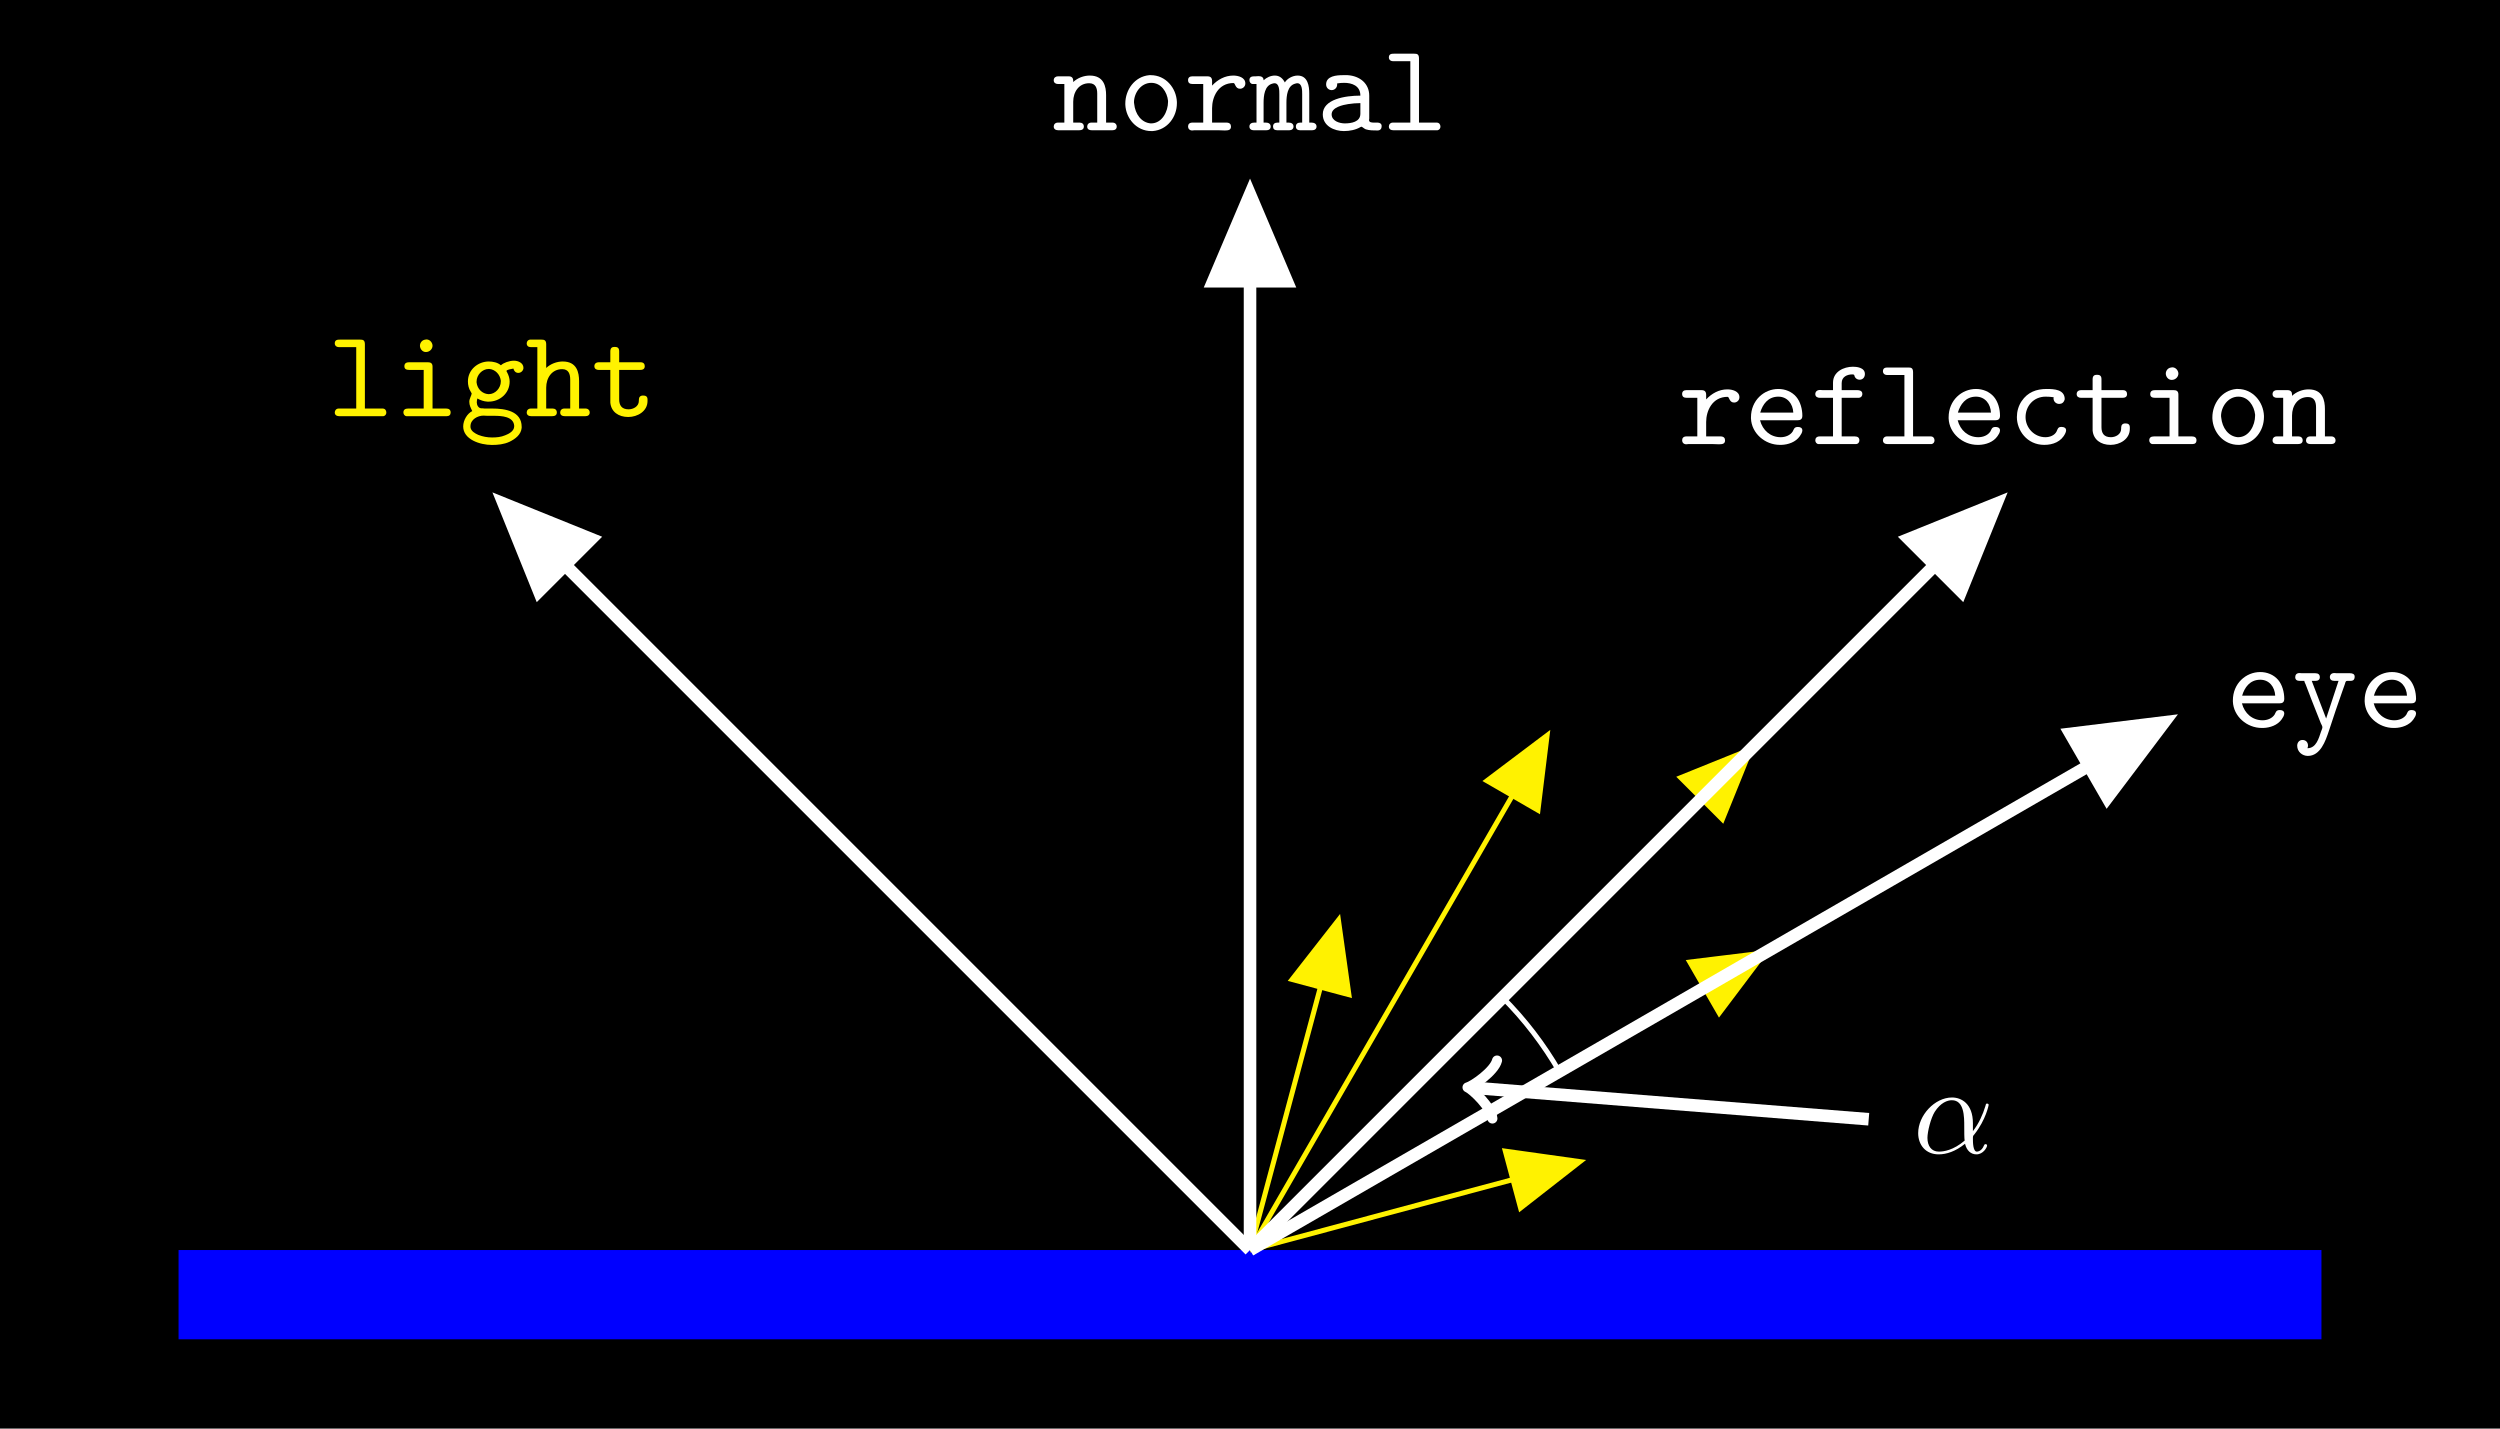
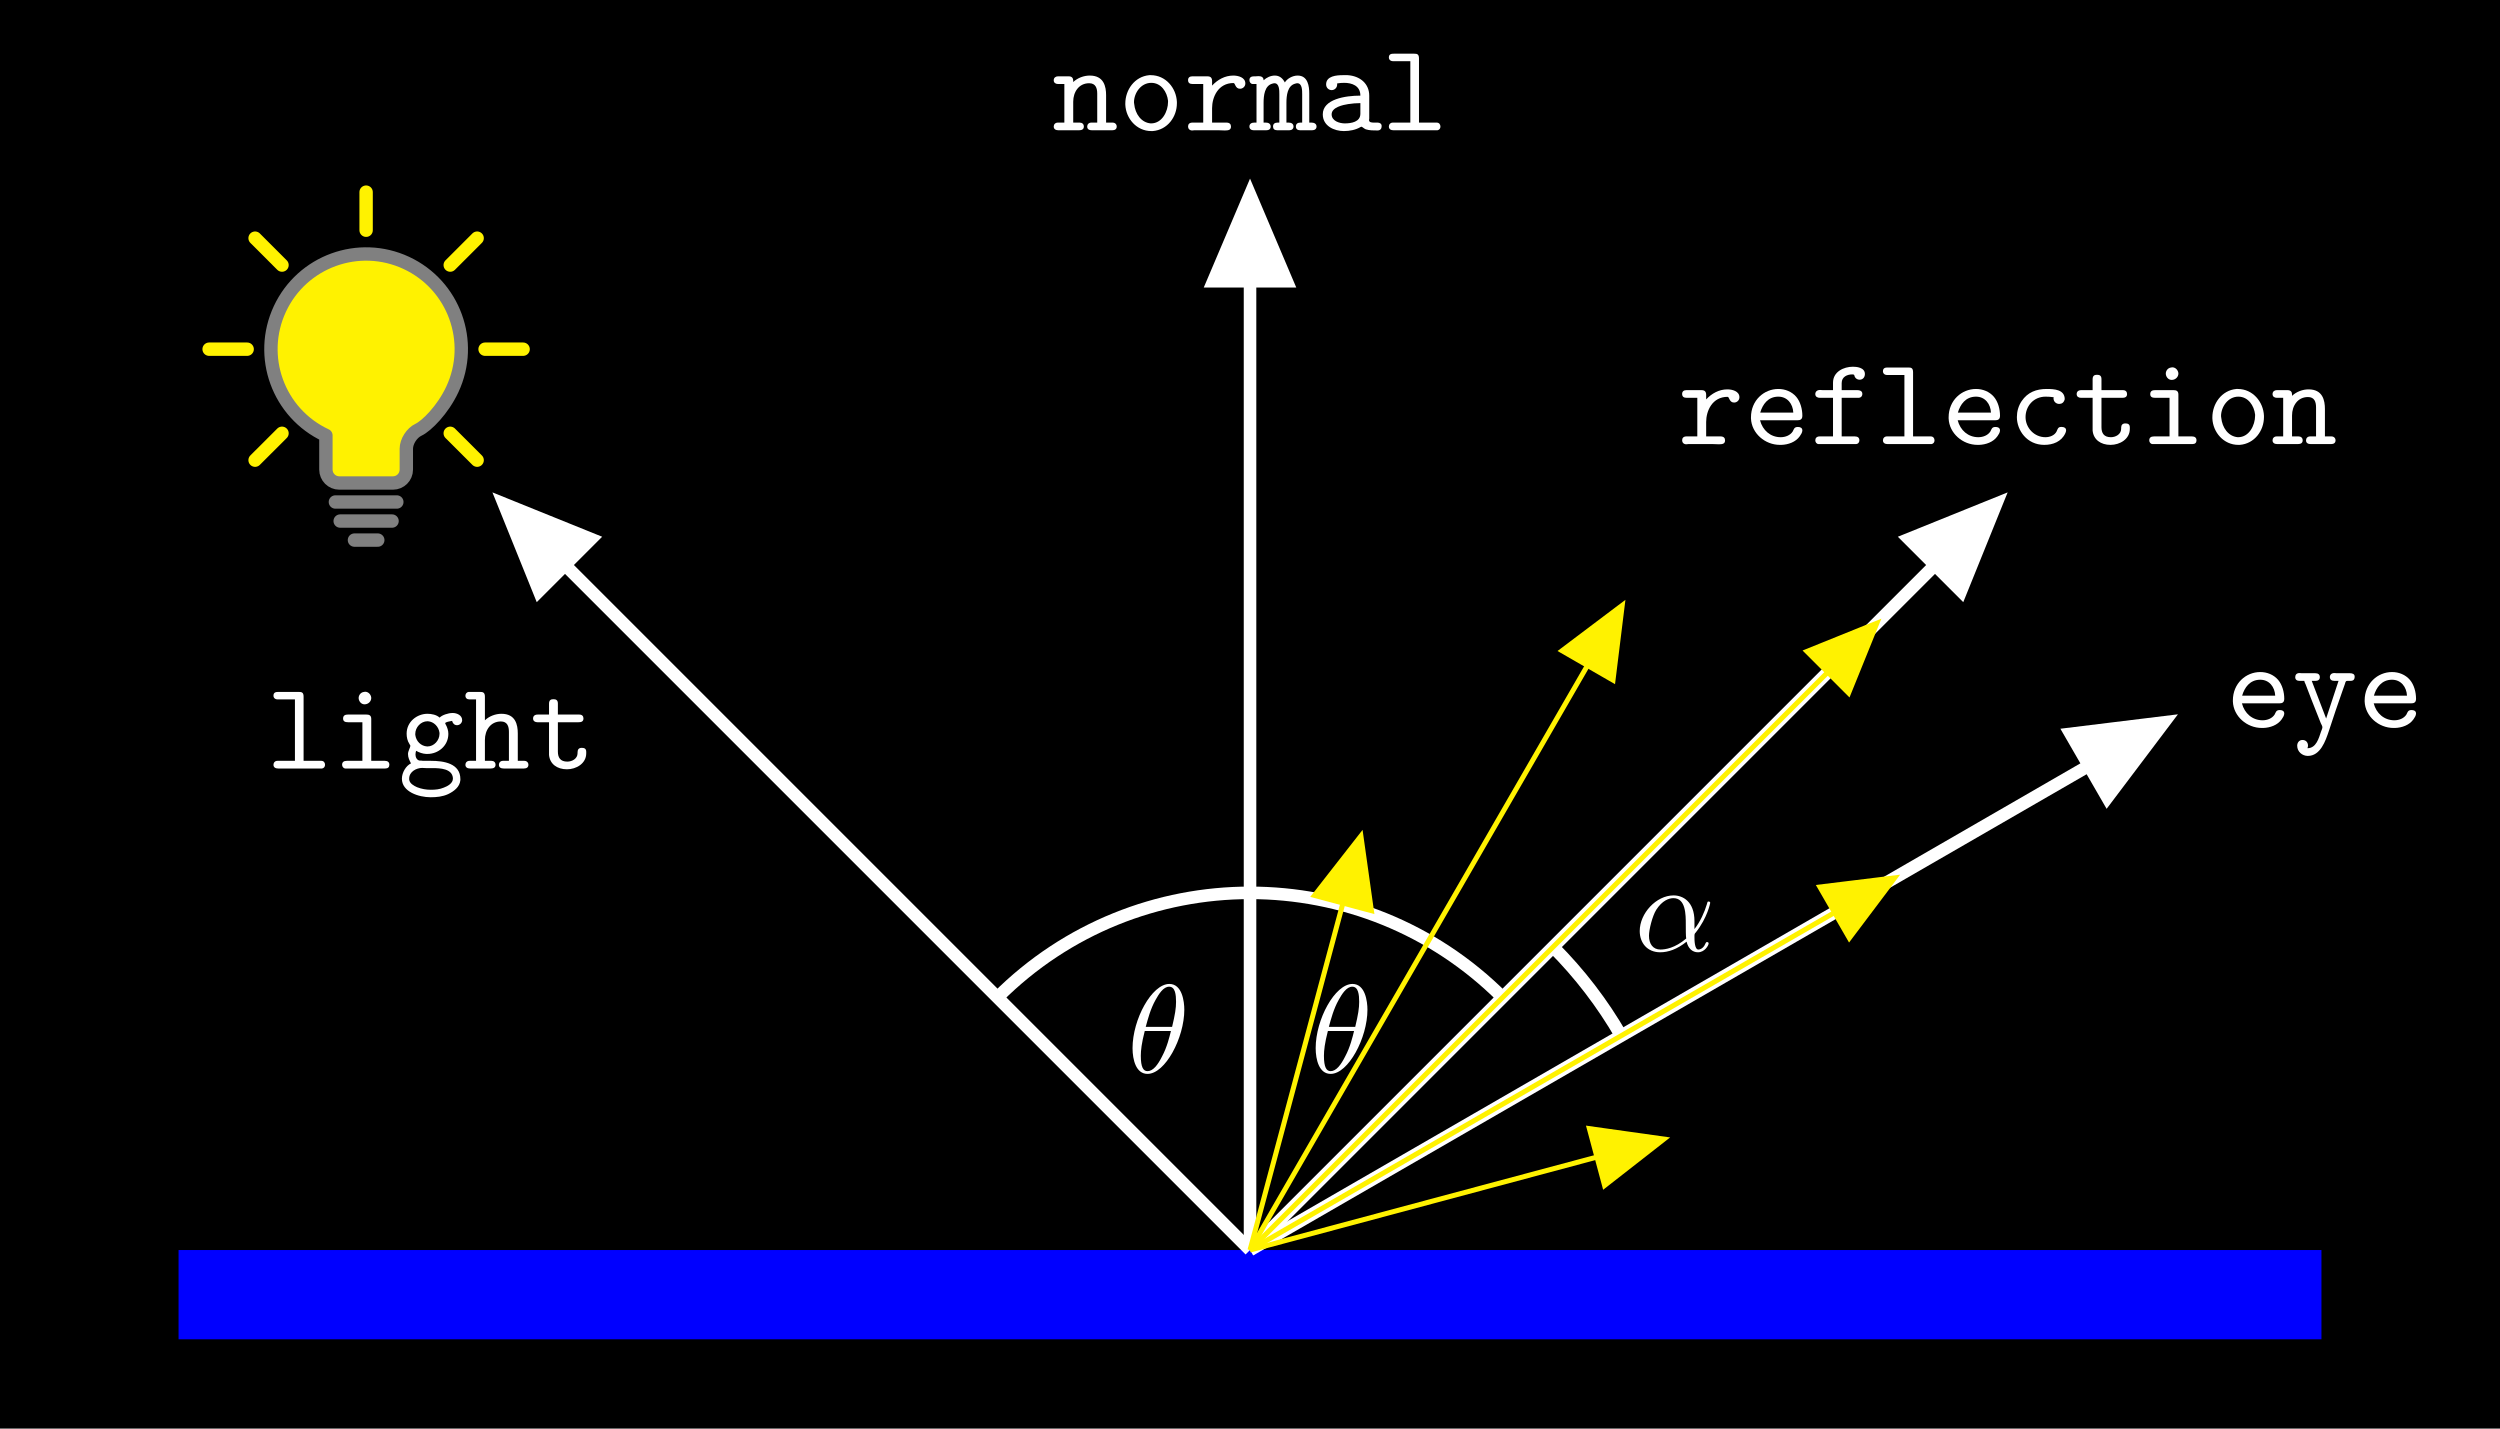
<svg xmlns="http://www.w3.org/2000/svg" xmlns:xlink="http://www.w3.org/1999/xlink" width="198.425" height="113.386" viewBox="0 0 198.425 113.386">
  <defs>
    <g>
      <g id="glyph-0-0">
        <path d="M 2.266 -5.5 L 2.266 -0.625 L 0.875 -0.625 C 0.688 -0.625 0.562 -0.484 0.562 -0.312 C 0.562 -0.094 0.734 -0.016 0.938 -0.016 L 4.422 -0.016 C 4.578 -0.047 4.656 -0.172 4.656 -0.312 C 4.656 -0.484 4.547 -0.625 4.359 -0.625 L 2.953 -0.625 L 2.953 -5.719 C 2.953 -6.062 2.797 -6.094 2.578 -6.094 L 0.953 -6.094 C 0.781 -6.094 0.562 -6.078 0.562 -5.797 C 0.562 -5.625 0.688 -5.5 0.891 -5.5 Z M 2.266 -5.5 " />
      </g>
      <g id="glyph-0-1">
        <path d="M 2.391 -3.688 L 2.391 -0.625 L 1.156 -0.625 C 0.906 -0.625 0.781 -0.516 0.781 -0.312 C 0.781 -0.172 0.875 -0.031 1.031 -0.016 L 4.203 -0.016 C 4.422 -0.016 4.531 -0.125 4.531 -0.312 C 4.531 -0.516 4.406 -0.625 4.172 -0.625 C 4.094 -0.625 4.016 -0.625 3.953 -0.625 L 3.094 -0.625 L 3.094 -3.953 C 3.094 -4.25 2.906 -4.297 2.719 -4.297 L 1.234 -4.297 C 1.062 -4.297 0.859 -4.25 0.859 -3.984 C 0.859 -3.766 1 -3.688 1.25 -3.688 Z M 2.516 -6.094 C 2.25 -6.062 2.094 -5.828 2.094 -5.609 C 2.094 -5.391 2.266 -5.109 2.562 -5.109 C 2.875 -5.109 3.094 -5.359 3.094 -5.609 C 3.094 -5.828 2.906 -6.109 2.609 -6.109 C 2.578 -6.109 2.547 -6.094 2.516 -6.094 Z M 2.516 -6.094 " />
      </g>
      <g id="glyph-0-2">
        <path d="M 3.297 -4.062 L 3.281 -4.062 C 3.047 -4.281 2.641 -4.359 2.328 -4.359 C 1.5 -4.359 0.672 -3.734 0.672 -2.781 C 0.672 -2.5 0.734 -2.203 0.891 -1.969 C 0.906 -1.922 0.953 -1.875 0.969 -1.828 L 0.969 -1.812 C 0.969 -1.703 0.781 -1.391 0.781 -1.172 C 0.781 -0.875 0.891 -0.688 1.016 -0.422 C 0.625 -0.234 0.297 0.297 0.297 0.797 C 0.297 1.828 1.625 2.266 2.578 2.266 C 3.047 2.266 3.531 2.219 3.969 2.016 C 4.422 1.797 4.891 1.453 4.938 0.906 L 4.938 0.828 C 4.938 -0.422 3.625 -0.625 2.594 -0.625 L 1.984 -0.625 C 1.938 -0.625 1.891 -0.641 1.844 -0.641 L 1.75 -0.641 C 1.5 -0.641 1.375 -0.906 1.375 -1.109 C 1.375 -1.219 1.391 -1.312 1.422 -1.422 C 1.672 -1.281 1.938 -1.188 2.219 -1.172 L 2.328 -1.172 C 3.172 -1.172 3.984 -1.812 3.984 -2.766 C 3.984 -3.016 3.906 -3.266 3.781 -3.5 C 3.766 -3.516 3.734 -3.562 3.734 -3.609 C 3.734 -3.703 4.109 -3.766 4.281 -3.797 C 4.328 -3.609 4.453 -3.453 4.672 -3.453 C 4.859 -3.453 5.047 -3.594 5.078 -3.812 L 5.078 -3.859 C 5.078 -4.234 4.672 -4.422 4.328 -4.422 C 3.953 -4.422 3.484 -4.25 3.297 -4.062 Z M 0.875 0.859 C 0.875 0.828 0.875 0.812 0.875 0.781 C 0.875 0.234 1.453 -0.062 1.906 -0.062 C 2.016 -0.062 2.125 -0.047 2.219 -0.047 L 2.734 -0.047 C 3.344 -0.047 4.281 0 4.344 0.734 L 4.344 0.797 C 4.344 1.156 3.922 1.391 3.625 1.5 C 3.297 1.641 2.938 1.672 2.594 1.672 C 2.219 1.672 1.859 1.609 1.5 1.469 C 1.25 1.359 0.906 1.172 0.875 0.859 Z M 1.359 -2.688 L 1.359 -2.766 C 1.359 -3.281 1.797 -3.766 2.328 -3.766 L 2.359 -3.766 C 2.828 -3.734 3.219 -3.344 3.281 -2.844 L 3.281 -2.766 C 3.281 -2.25 2.844 -1.766 2.328 -1.766 L 2.297 -1.766 C 1.812 -1.797 1.422 -2.172 1.359 -2.688 Z M 1.359 -2.688 " />
      </g>
      <g id="glyph-0-3">
        <path d="M 0.953 -5.5 L 0.953 -0.625 L 0.438 -0.625 C 0.234 -0.625 0.109 -0.484 0.109 -0.312 C 0.109 -0.109 0.266 -0.016 0.484 -0.016 L 2.109 -0.016 C 2.344 -0.016 2.5 -0.094 2.5 -0.312 C 2.5 -0.516 2.359 -0.625 2.172 -0.625 L 1.656 -0.625 L 1.656 -2.281 C 1.656 -3.062 2.109 -3.75 2.922 -3.75 C 3.438 -3.75 3.562 -3.359 3.562 -2.922 L 3.562 -0.625 L 3.094 -0.625 C 2.875 -0.625 2.766 -0.469 2.766 -0.312 C 2.766 -0.078 2.953 -0.016 3.156 -0.016 L 4.75 -0.016 C 4.969 -0.016 5.109 -0.109 5.109 -0.312 C 5.109 -0.484 4.984 -0.625 4.781 -0.625 L 4.266 -0.625 L 4.266 -2.797 C 4.266 -3.484 4.094 -4.359 2.969 -4.359 C 2.5 -4.359 2 -4.172 1.656 -3.844 L 1.656 -5.719 C 1.656 -6.062 1.484 -6.094 1.281 -6.094 L 0.359 -6.094 C 0.219 -6.078 0.109 -5.953 0.109 -5.797 C 0.109 -5.609 0.234 -5.5 0.422 -5.5 Z M 0.953 -5.5 " />
      </g>
      <g id="glyph-0-4">
        <path d="M 1.516 -4.297 L 0.609 -4.297 C 0.375 -4.297 0.25 -4.172 0.25 -3.984 C 0.25 -3.781 0.406 -3.688 0.594 -3.688 L 1.516 -3.688 L 1.516 -1.094 C 1.578 -0.375 2.156 0.047 2.938 0.047 C 3.672 0.047 4.469 -0.406 4.469 -1.219 L 4.469 -1.344 C 4.469 -1.609 4.297 -1.656 4.109 -1.656 C 3.891 -1.656 3.781 -1.531 3.781 -1.312 L 3.781 -1.234 C 3.781 -0.781 3.328 -0.562 2.969 -0.562 C 2.406 -0.562 2.219 -0.891 2.219 -1.359 L 2.219 -3.688 L 3.859 -3.688 C 4.031 -3.688 4.25 -3.719 4.25 -3.984 C 4.25 -4.172 4.141 -4.297 3.922 -4.297 L 2.219 -4.297 L 2.219 -5.172 C 2.219 -5.469 2.047 -5.516 1.859 -5.516 C 1.672 -5.516 1.516 -5.453 1.516 -5.156 Z M 1.516 -4.297 " />
      </g>
      <g id="glyph-0-5">
        <path d="M 1.656 -3.844 L 1.656 -3.953 C 1.656 -4.141 1.562 -4.297 1.312 -4.297 L 0.438 -4.297 C 0.266 -4.297 0.109 -4.188 0.109 -3.984 C 0.109 -3.781 0.266 -3.688 0.453 -3.688 L 0.953 -3.688 L 0.953 -0.625 L 0.438 -0.625 C 0.234 -0.625 0.109 -0.484 0.109 -0.312 C 0.109 -0.109 0.266 -0.016 0.484 -0.016 L 2.109 -0.016 C 2.344 -0.016 2.5 -0.094 2.5 -0.312 C 2.5 -0.516 2.359 -0.625 2.172 -0.625 L 1.656 -0.625 L 1.656 -2.281 C 1.656 -3.062 2.109 -3.75 2.922 -3.75 C 3.438 -3.75 3.562 -3.359 3.562 -2.922 L 3.562 -0.625 L 3.094 -0.625 C 2.875 -0.625 2.766 -0.469 2.766 -0.312 C 2.766 -0.078 2.953 -0.016 3.156 -0.016 L 4.75 -0.016 C 4.969 -0.016 5.109 -0.109 5.109 -0.312 C 5.109 -0.484 4.984 -0.625 4.781 -0.625 L 4.266 -0.625 L 4.266 -2.797 C 4.266 -3.484 4.094 -4.359 2.969 -4.359 C 2.5 -4.359 2 -4.172 1.656 -3.844 Z M 1.656 -3.844 " />
      </g>
      <g id="glyph-0-6">
        <path d="M 2.469 -4.391 C 1.281 -4.281 0.562 -3.203 0.562 -2.141 L 0.562 -2.047 C 0.609 -0.953 1.453 0.047 2.625 0.047 L 2.734 0.047 C 3.922 -0.047 4.656 -1.094 4.656 -2.156 L 4.656 -2.266 C 4.609 -3.375 3.766 -4.391 2.578 -4.391 Z M 1.266 -2.109 C 1.266 -2.141 1.25 -2.188 1.25 -2.234 C 1.25 -2.969 1.797 -3.781 2.625 -3.781 C 3.406 -3.781 3.875 -3.062 3.953 -2.359 L 3.953 -2.266 C 3.953 -1.516 3.484 -0.562 2.609 -0.562 L 2.578 -0.562 C 1.828 -0.625 1.344 -1.312 1.266 -2.109 Z M 1.266 -2.109 " />
      </g>
      <g id="glyph-0-7">
        <path d="M 2.219 -3.562 L 2.219 -3.922 C 2.219 -4.172 2.109 -4.297 1.859 -4.297 L 0.641 -4.297 C 0.453 -4.297 0.312 -4.203 0.312 -4 C 0.312 -3.781 0.438 -3.688 0.672 -3.688 L 1.516 -3.688 L 1.516 -0.625 L 0.656 -0.625 C 0.422 -0.625 0.312 -0.5 0.312 -0.312 C 0.312 -0.156 0.422 0 0.641 0 C 0.688 0 0.75 -0.016 0.797 -0.016 L 2.766 -0.016 C 2.906 -0.016 3.078 0 3.234 0 C 3.531 0 3.719 -0.047 3.719 -0.312 C 3.719 -0.5 3.609 -0.625 3.359 -0.625 L 2.219 -0.625 L 2.219 -1.766 C 2.219 -2.656 2.703 -3.766 3.922 -3.766 C 4.062 -3.766 4.047 -3.312 4.438 -3.312 C 4.656 -3.312 4.859 -3.484 4.859 -3.734 C 4.859 -4.219 4.281 -4.359 3.906 -4.359 C 3.234 -4.359 2.656 -4.031 2.219 -3.562 Z M 2.219 -3.562 " />
      </g>
      <g id="glyph-0-8">
        <path d="M 1.078 -3.984 C 1.078 -4.25 0.875 -4.312 0.672 -4.312 C 0.594 -4.312 0.5 -4.297 0.422 -4.297 L 0.312 -4.297 C 0.125 -4.297 -0.047 -4.234 -0.047 -4 C -0.047 -3.844 0.047 -3.703 0.203 -3.688 L 0.516 -3.688 L 0.516 -0.625 C 0.453 -0.625 0.406 -0.625 0.328 -0.625 C 0.125 -0.625 -0.047 -0.531 -0.047 -0.312 C -0.047 -0.125 0.094 -0.016 0.297 -0.016 L 1.281 -0.016 C 1.484 -0.016 1.641 -0.094 1.641 -0.312 C 1.641 -0.531 1.469 -0.625 1.266 -0.625 C 1.203 -0.625 1.141 -0.625 1.078 -0.625 L 1.078 -2.188 C 1.078 -2.766 1.156 -3.562 1.781 -3.719 C 1.828 -3.734 1.891 -3.75 1.938 -3.75 C 2.328 -3.75 2.328 -3.188 2.328 -2.875 L 2.328 -0.625 L 2.188 -0.625 C 1.969 -0.625 1.828 -0.531 1.828 -0.312 C 1.828 -0.125 1.938 -0.016 2.172 -0.016 L 3.109 -0.016 C 3.312 -0.016 3.453 -0.125 3.453 -0.312 C 3.453 -0.531 3.281 -0.625 3.078 -0.625 C 3.016 -0.625 2.953 -0.625 2.891 -0.625 L 2.891 -2.188 C 2.891 -2.766 2.969 -3.562 3.594 -3.719 C 3.641 -3.734 3.703 -3.75 3.75 -3.75 C 4.141 -3.75 4.141 -3.188 4.141 -2.875 L 4.141 -0.625 L 4 -0.625 C 3.781 -0.625 3.641 -0.531 3.641 -0.312 C 3.641 -0.125 3.766 -0.016 3.984 -0.016 L 4.922 -0.016 C 5.141 -0.016 5.281 -0.125 5.281 -0.312 C 5.281 -0.531 5.094 -0.625 4.891 -0.625 C 4.828 -0.625 4.766 -0.625 4.703 -0.625 L 4.703 -2.938 C 4.703 -3.484 4.609 -4.359 3.781 -4.359 C 3.375 -4.359 2.938 -4.109 2.766 -3.812 C 2.594 -4.141 2.344 -4.359 1.969 -4.359 C 1.641 -4.359 1.312 -4.203 1.078 -3.984 Z M 1.078 -3.984 " />
      </g>
      <g id="glyph-0-9">
        <path d="M 1.688 -3.734 C 1.859 -3.766 2.062 -3.781 2.25 -3.781 C 2.844 -3.781 3.531 -3.562 3.531 -2.766 C 2.328 -2.766 0.547 -2.484 0.547 -1.281 C 0.547 -0.344 1.469 0.047 2.219 0.047 C 2.688 0.047 3.156 -0.047 3.531 -0.266 C 3.562 -0.281 3.578 -0.297 3.609 -0.297 L 3.625 -0.297 C 3.672 -0.297 3.812 -0.156 3.953 -0.094 C 4.234 0 4.594 0 4.891 0 C 5.125 0 5.219 -0.156 5.219 -0.328 L 5.219 -0.359 C 5.219 -0.531 5.078 -0.625 4.906 -0.625 L 4.609 -0.625 C 4.422 -0.625 4.219 -0.641 4.219 -0.828 C 4.219 -0.875 4.234 -0.922 4.234 -0.953 L 4.234 -2.766 C 4.234 -3.719 3.5 -4.328 2.516 -4.391 L 2.156 -4.391 C 1.641 -4.391 0.812 -4.328 0.812 -3.656 C 0.812 -3.375 1.031 -3.203 1.25 -3.203 C 1.5 -3.203 1.688 -3.406 1.688 -3.641 C 1.688 -3.672 1.688 -3.703 1.688 -3.734 Z M 3.531 -2.172 L 3.531 -1.328 C 3.531 -0.672 2.797 -0.562 2.297 -0.562 C 1.875 -0.562 1.25 -0.75 1.25 -1.281 C 1.25 -1.844 2.156 -2.031 2.562 -2.094 C 2.875 -2.141 3.203 -2.172 3.531 -2.172 Z M 3.531 -2.172 " />
      </g>
      <g id="glyph-0-10">
        <path d="M 1.266 -1.906 L 4.234 -1.906 C 4.453 -1.906 4.625 -1.969 4.625 -2.266 C 4.625 -2.797 4.469 -3.375 4.141 -3.766 C 3.781 -4.188 3.25 -4.391 2.719 -4.391 C 1.578 -4.391 0.547 -3.484 0.547 -2.141 L 0.547 -2.047 C 0.594 -0.875 1.656 0.047 2.844 0.047 L 2.953 0.047 C 3.5 0.031 4.094 -0.172 4.422 -0.641 C 4.5 -0.75 4.625 -0.938 4.625 -1.094 C 4.625 -1.312 4.453 -1.375 4.266 -1.375 C 3.969 -1.375 3.953 -1.188 3.859 -1.016 C 3.656 -0.703 3.266 -0.562 2.906 -0.562 C 2.094 -0.562 1.469 -1.109 1.266 -1.906 Z M 1.281 -2.516 C 1.469 -3.156 1.891 -3.781 2.719 -3.781 C 3.438 -3.781 3.875 -3.203 3.906 -2.516 Z M 1.281 -2.516 " />
      </g>
      <g id="glyph-0-11">
        <path d="M 1.828 -4.297 L 1.031 -4.297 C 0.953 -4.297 0.875 -4.312 0.797 -4.312 C 0.562 -4.312 0.422 -4.172 0.422 -3.984 C 0.422 -3.766 0.609 -3.688 0.781 -3.688 L 1.828 -3.688 L 1.828 -0.625 L 0.984 -0.625 C 0.922 -0.625 0.844 -0.625 0.766 -0.625 C 0.531 -0.625 0.422 -0.484 0.422 -0.312 C 0.422 -0.172 0.516 -0.031 0.672 -0.016 L 3.625 -0.016 C 3.812 -0.016 3.922 -0.141 3.922 -0.312 C 3.922 -0.516 3.797 -0.625 3.562 -0.625 C 3.484 -0.625 3.422 -0.625 3.344 -0.625 L 2.516 -0.625 L 2.516 -3.688 L 3.844 -3.688 C 4.031 -3.688 4.156 -3.812 4.156 -4 C 4.156 -4.25 3.922 -4.297 3.766 -4.297 L 2.516 -4.297 L 2.516 -4.859 C 2.516 -5.359 2.953 -5.547 3.359 -5.547 C 3.562 -5.547 3.5 -5.469 3.562 -5.344 C 3.641 -5.203 3.781 -5.125 3.938 -5.125 C 4.203 -5.125 4.359 -5.328 4.359 -5.578 C 4.359 -6.109 3.672 -6.156 3.406 -6.156 C 2.688 -6.156 1.828 -5.766 1.828 -4.891 Z M 1.828 -4.297 " />
      </g>
      <g id="glyph-0-12">
        <path d="M 3.656 -3.734 C 3.656 -3.703 3.641 -3.672 3.641 -3.656 C 3.641 -3.359 3.875 -3.203 4.094 -3.203 C 4.297 -3.203 4.469 -3.312 4.531 -3.578 C 4.531 -4.344 3.703 -4.391 3.109 -4.391 C 2.281 -4.391 1.594 -4.141 1.109 -3.422 C 0.859 -3.047 0.734 -2.609 0.734 -2.156 C 0.734 -1.109 1.531 0.047 2.906 0.047 C 3.594 0.047 4.266 -0.203 4.578 -0.875 C 4.609 -0.938 4.641 -1.031 4.641 -1.109 C 4.641 -1.281 4.5 -1.375 4.312 -1.375 L 4.219 -1.375 C 4 -1.375 3.953 -1.172 3.891 -1.031 C 3.734 -0.703 3.344 -0.562 3 -0.562 C 2.109 -0.562 1.422 -1.312 1.422 -2.156 C 1.422 -3.016 2.047 -3.781 3.016 -3.781 C 3.234 -3.781 3.438 -3.766 3.656 -3.734 Z M 3.656 -3.734 " />
      </g>
      <g id="glyph-0-13">
        <path d="M 0.984 -3.688 C 1 -3.594 1.047 -3.5 1.094 -3.406 C 1.391 -2.594 1.719 -1.797 2.031 -1 L 2.297 -0.328 C 2.344 -0.234 2.422 -0.094 2.422 -0.016 C 2.422 0.109 2.344 0.234 2.312 0.344 C 2.141 0.844 1.938 1.656 1.234 1.656 C 1.266 1.578 1.281 1.516 1.281 1.453 C 1.281 1.172 1.094 1 0.844 1 C 0.562 1 0.422 1.234 0.422 1.453 C 0.422 1.938 0.828 2.266 1.266 2.266 C 2.266 2.266 2.672 1.078 2.938 0.281 C 3.281 -0.797 3.656 -1.859 4.031 -2.938 C 4.094 -3.094 4.141 -3.266 4.203 -3.422 C 4.25 -3.531 4.234 -3.688 4.391 -3.688 L 4.609 -3.688 C 4.797 -3.688 4.984 -3.719 4.984 -4.031 C 4.984 -4.25 4.781 -4.297 4.609 -4.297 L 3.562 -4.297 C 3.516 -4.297 3.438 -4.312 3.375 -4.312 C 3.141 -4.312 3.016 -4.172 3.016 -4 C 3.016 -3.797 3.141 -3.688 3.391 -3.688 L 3.703 -3.688 L 2.719 -0.703 L 1.578 -3.688 L 1.859 -3.688 C 2.078 -3.688 2.219 -3.781 2.219 -3.984 C 2.219 -4.203 2.078 -4.297 1.859 -4.297 L 0.797 -4.297 C 0.734 -4.297 0.672 -4.312 0.609 -4.312 C 0.375 -4.312 0.266 -4.172 0.266 -3.984 C 0.266 -3.781 0.406 -3.688 0.625 -3.688 Z M 0.984 -3.688 " />
      </g>
      <g id="glyph-1-0">
        <path d="M 4.75 -2.359 C 4.75 -3.922 3.828 -4.406 3.094 -4.406 C 1.719 -4.406 0.406 -2.984 0.406 -1.578 C 0.406 -0.641 1 0.109 2.031 0.109 C 2.656 0.109 3.375 -0.125 4.125 -0.734 C 4.25 -0.203 4.578 0.109 5.031 0.109 C 5.562 0.109 5.875 -0.438 5.875 -0.594 C 5.875 -0.672 5.812 -0.703 5.75 -0.703 C 5.688 -0.703 5.656 -0.672 5.625 -0.594 C 5.438 -0.109 5.078 -0.109 5.062 -0.109 C 4.75 -0.109 4.75 -0.891 4.75 -1.125 C 4.75 -1.328 4.75 -1.359 4.859 -1.469 C 5.797 -2.656 6 -3.812 6 -3.812 C 6 -3.844 5.984 -3.922 5.875 -3.922 C 5.781 -3.922 5.781 -3.891 5.734 -3.703 C 5.547 -3.078 5.219 -2.328 4.75 -1.734 Z M 4.094 -0.984 C 3.203 -0.219 2.438 -0.109 2.047 -0.109 C 1.453 -0.109 1.141 -0.562 1.141 -1.203 C 1.141 -1.688 1.406 -2.766 1.719 -3.266 C 2.188 -4 2.734 -4.188 3.078 -4.188 C 4.062 -4.188 4.062 -2.875 4.062 -2.109 C 4.062 -1.734 4.062 -1.156 4.094 -0.984 Z M 4.094 -0.984 " />
      </g>
+       <g id="glyph-1-1">
+         <path d="M 4.531 -4.984 C 4.531 -5.641 4.359 -7.031 3.344 -7.031 C 1.953 -7.031 0.422 -4.219 0.422 -1.938 C 0.422 -1 0.703 0.109 1.609 0.109 C 3.016 0.109 4.531 -2.75 4.531 -4.984 Z M 1.469 -3.625 C 1.641 -4.25 1.844 -5.047 2.25 -5.766 C 2.516 -6.25 2.875 -6.812 3.328 -6.812 C 3.812 -6.812 3.875 -6.172 3.875 -5.609 C 3.875 -5.109 3.797 -4.609 3.562 -3.625 Z M 3.469 -3.297 C 3.359 -2.844 3.156 -2 2.766 -1.281 C 2.422 -0.594 2.047 -0.109 1.609 -0.109 C 1.281 -0.109 1.078 -0.406 1.078 -1.328 C 1.078 -1.75 1.141 -2.328 1.391 -3.297 Z M 3.469 -3.297 " />
+       </g>
    </g>
    <clipPath id="clip-0">
+       <path clip-rule="nonzero" d="M 14.887 13.539 L 43.23 13.539 L 43.23 44.578 L 14.887 44.578 Z M 14.887 13.539 " />
+     </clipPath>
+     <clipPath id="clip-1">
+       <path clip-rule="nonzero" d="M 14.887 13.539 L 43.23 13.539 L 43.23 44.578 L 14.887 44.578 Z M 14.887 13.539 " />
+     </clipPath>
+     <clipPath id="clip-2">
+       <path clip-rule="nonzero" d="M 20 19 L 43.23 19 L 43.23 44.578 L 20 44.578 Z M 20 19 " />
+     </clipPath>
+     <clipPath id="clip-3">
+       <path clip-rule="nonzero" d="M 20 13.539 L 43.23 13.539 L 43.23 37 L 20 37 Z M 20 13.539 " />
+     </clipPath>
+     <clipPath id="clip-4">
+       <path clip-rule="nonzero" d="M 14.887 13.539 L 38 13.539 L 38 37 L 14.887 37 Z M 14.887 13.539 " />
+     </clipPath>
+     <clipPath id="clip-5">
+       <path clip-rule="nonzero" d="M 14.887 19 L 38 19 L 38 44.578 L 14.887 44.578 Z M 14.887 19 " />
+     </clipPath>
+     <clipPath id="clip-6">
      <path clip-rule="nonzero" d="M 26 26 L 114 26 L 114 113.387 L 26 113.387 Z M 26 26 " />
    </clipPath>
-     <clipPath id="clip-1">
+     <clipPath id="clip-7">
      <path clip-rule="nonzero" d="M 85 26 L 173 26 L 173 113.387 L 85 113.387 Z M 85 26 " />
    </clipPath>
-     <clipPath id="clip-2">
+     <clipPath id="clip-8">
      <path clip-rule="nonzero" d="M 85 43 L 186 43 L 186 113.387 L 85 113.387 Z M 85 43 " />
    </clipPath>
  </defs>
  <path fill-rule="nonzero" fill="rgb(0%, 0%, 0%)" fill-opacity="1" d="M 0 113.387 L 0 0 L 198.426 0 L 198.426 113.387 Z M 0 113.387 " />
  <path fill-rule="nonzero" fill="rgb(0%, 0%, 100%)" fill-opacity="1" d="M 14.172 99.215 L 14.172 106.301 L 184.254 106.301 L 184.254 99.215 Z M 14.172 99.215 " />
-   <path fill="none" stroke-width="0.399" stroke-linecap="butt" stroke-linejoin="miter" stroke="rgb(100%, 94.899%, 0%)" stroke-opacity="1" stroke-miterlimit="10" d="M 85.042 -0.002 L 110.936 6.94 " transform="matrix(1, 0, 0, -1, 14.173, 99.213)" />
-   <path fill-rule="nonzero" fill="rgb(100%, 94.899%, 0%)" fill-opacity="1" stroke-width="0.399" stroke-linecap="butt" stroke-linejoin="miter" stroke="rgb(100%, 94.899%, 0%)" stroke-opacity="1" stroke-miterlimit="10" d="M -5.205 2.334 L 0.3 -0.002 L -5.203 -2.337 Z M -5.205 2.334 " transform="matrix(0.96591, -0.25879, -0.25879, -0.96591, 125.1084, 92.27468)" />
-   <path fill="none" stroke-width="0.399" stroke-linecap="butt" stroke-linejoin="miter" stroke="rgb(100%, 94.899%, 0%)" stroke-opacity="1" stroke-miterlimit="10" d="M 85.042 -0.002 L 125.624 23.432 " transform="matrix(1, 0, 0, -1, 14.173, 99.213)" />
-   <path fill-rule="nonzero" fill="rgb(100%, 94.899%, 0%)" fill-opacity="1" stroke-width="0.399" stroke-linecap="butt" stroke-linejoin="miter" stroke="rgb(100%, 94.899%, 0%)" stroke-opacity="1" stroke-miterlimit="10" d="M -5.204 2.338 L 0.298 0 L -5.205 -2.335 Z M -5.204 2.338 " transform="matrix(0.86601, -0.49998, -0.49998, -0.86601, 139.7969, 75.78205)" />
-   <path fill="none" stroke-width="0.399" stroke-linecap="butt" stroke-linejoin="miter" stroke="rgb(100%, 94.899%, 0%)" stroke-opacity="1" stroke-miterlimit="10" d="M 85.042 -0.002 L 124.557 39.518 " transform="matrix(1, 0, 0, -1, 14.173, 99.213)" />
-   <path fill-rule="nonzero" fill="rgb(100%, 94.899%, 0%)" fill-opacity="1" stroke-width="0.399" stroke-linecap="butt" stroke-linejoin="miter" stroke="rgb(100%, 94.899%, 0%)" stroke-opacity="1" stroke-miterlimit="10" d="M -5.203 2.337 L 0.3 0 L -5.203 -2.336 Z M -5.203 2.337 " transform="matrix(0.7071, -0.7071, -0.7071, -0.7071, 138.7299, 59.69654)" />
-   <path fill="none" stroke-width="0.399" stroke-linecap="butt" stroke-linejoin="miter" stroke="rgb(100%, 94.899%, 0%)" stroke-opacity="1" stroke-miterlimit="10" d="M 85.042 -0.002 L 108.472 40.584 " transform="matrix(1, 0, 0, -1, 14.173, 99.213)" />
-   <path fill-rule="nonzero" fill="rgb(100%, 94.899%, 0%)" fill-opacity="1" stroke-width="0.399" stroke-linecap="butt" stroke-linejoin="miter" stroke="rgb(100%, 94.899%, 0%)" stroke-opacity="1" stroke-miterlimit="10" d="M -5.204 2.336 L 0.298 0.001 L -5.204 -2.337 Z M -5.204 2.336 " transform="matrix(0.49998, -0.86601, -0.86601, -0.49998, 122.6444, 58.62955)" />
-   <path fill="none" stroke-width="0.399" stroke-linecap="butt" stroke-linejoin="miter" stroke="rgb(100%, 94.899%, 0%)" stroke-opacity="1" stroke-miterlimit="10" d="M 85.042 -0.002 L 91.979 25.897 " transform="matrix(1, 0, 0, -1, 14.173, 99.213)" />
-   <path fill-rule="nonzero" fill="rgb(100%, 94.899%, 0%)" fill-opacity="1" stroke-width="0.399" stroke-linecap="butt" stroke-linejoin="miter" stroke="rgb(100%, 94.899%, 0%)" stroke-opacity="1" stroke-miterlimit="10" d="M -5.202 2.334 L 0.297 -0.002 L -5.204 -2.337 Z M -5.202 2.334 " transform="matrix(0.25879, -0.96591, -0.96591, -0.25879, 106.1518, 73.31803)" />
-   <path fill="none" stroke-width="0.399" stroke-linecap="butt" stroke-linejoin="miter" stroke="rgb(100%, 100%, 100%)" stroke-opacity="1" stroke-miterlimit="10" d="M 109.589 14.174 C 108.35 16.318 106.835 18.295 105.085 20.045 " transform="matrix(1, 0, 0, -1, 14.173, 99.213)" />
+   <path fill="none" stroke-width="0.996" stroke-linecap="butt" stroke-linejoin="miter" stroke="rgb(100%, 100%, 100%)" stroke-opacity="1" stroke-miterlimit="10" d="M 114.499 17.006 C 113.014 19.58 111.194 21.951 109.093 24.053 " transform="matrix(1, 0, 0, -1, 14.173, 99.213)" />
  <g clip-path="url(#clip-0)">
+     <path fill-rule="nonzero" fill="rgb(0%, 0%, 0%)" fill-opacity="1" d="M 14.887 44.578 L 14.887 13.539 L 43.23 13.539 L 43.23 44.578 Z M 14.887 44.578 " />
+   </g>
+   <path fill-rule="nonzero" fill="rgb(100%, 94.899%, 0%)" fill-opacity="1" d="M 25.867 34.559 C 22.086 32.797 20.449 28.301 22.215 24.52 C 23.977 20.742 28.469 19.105 32.25 20.867 C 36.031 22.629 37.668 27.125 35.902 30.906 C 35.152 32.516 33.859 33.809 33.215 34.109 C 32.684 34.359 32.25 35.035 32.25 35.621 L 32.25 37.273 C 32.25 37.859 31.777 38.336 31.188 38.336 L 26.93 38.336 C 26.344 38.336 25.867 37.859 25.867 37.273 L 25.867 34.559 " />
+   <g clip-path="url(#clip-1)">
+     <path fill="none" stroke-width="3.985" stroke-linecap="round" stroke-linejoin="miter" stroke="rgb(50%, 50%, 50%)" stroke-opacity="1" stroke-miterlimit="10" d="M -11.978 -25.691 C -26.169 -19.08 -32.312 -2.206 -25.685 11.986 C -19.074 26.162 -2.214 32.305 11.977 25.693 C 26.168 19.081 32.311 2.207 25.684 -11.984 C 22.87 -18.024 18.017 -22.877 15.598 -24.005 C 13.604 -24.944 11.977 -27.48 11.977 -29.679 L 11.977 -35.88 C 11.977 -38.079 10.203 -39.868 7.989 -39.868 L -7.99 -39.868 C -10.189 -39.868 -11.978 -38.079 -11.978 -35.88 L -11.978 -25.691 " transform="matrix(0.26645, 0, 0, -0.26645, 29.05874, 27.71311)" />
+   </g>
+   <path fill="none" stroke-width="3.985" stroke-linecap="round" stroke-linejoin="miter" stroke="rgb(50%, 50%, 50%)" stroke-opacity="1" stroke-miterlimit="10" d="M -9.149 -45.527 L 9.148 -45.527 M -7.727 -51.2 L 7.725 -51.2 M -3.475 -56.874 L 3.474 -56.874 " transform="matrix(0.26645, 0, 0, -0.26645, 29.05874, 27.71311)" />
+   <g clip-path="url(#clip-2)">
+     <path fill="none" stroke-width="3.985" stroke-linecap="round" stroke-linejoin="miter" stroke="rgb(100%, 94.899%, 0%)" stroke-opacity="1" stroke-miterlimit="10" d="M 25.054 -25.061 L 33.073 -33.066 " transform="matrix(0.26645, 0, 0, -0.26645, 29.05874, 27.71311)" />
+   </g>
+   <path fill="none" stroke-width="3.985" stroke-linecap="round" stroke-linejoin="miter" stroke="rgb(100%, 94.899%, 0%)" stroke-opacity="1" stroke-miterlimit="10" d="M 35.434 -0.006 L 46.766 -0.006 " transform="matrix(0.26645, 0, 0, -0.26645, 29.05874, 27.71311)" />
+   <g clip-path="url(#clip-3)">
+     <path fill="none" stroke-width="3.985" stroke-linecap="round" stroke-linejoin="miter" stroke="rgb(100%, 94.899%, 0%)" stroke-opacity="1" stroke-miterlimit="10" d="M 25.054 25.048 L 33.073 33.067 " transform="matrix(0.26645, 0, 0, -0.26645, 29.05874, 27.71311)" />
+   </g>
+   <path fill="none" stroke-width="3.985" stroke-linecap="round" stroke-linejoin="miter" stroke="rgb(100%, 94.899%, 0%)" stroke-opacity="1" stroke-miterlimit="10" d="M -0.001 35.428 L -0.001 46.775 " transform="matrix(0.26645, 0, 0, -0.26645, 29.05874, 27.71311)" />
+   <g clip-path="url(#clip-4)">
+     <path fill="none" stroke-width="3.985" stroke-linecap="round" stroke-linejoin="miter" stroke="rgb(100%, 94.899%, 0%)" stroke-opacity="1" stroke-miterlimit="10" d="M -25.055 25.048 L -33.074 33.067 " transform="matrix(0.26645, 0, 0, -0.26645, 29.05874, 27.71311)" />
+   </g>
+   <path fill="none" stroke-width="3.985" stroke-linecap="round" stroke-linejoin="miter" stroke="rgb(100%, 94.899%, 0%)" stroke-opacity="1" stroke-miterlimit="10" d="M -35.435 -0.006 L -46.767 -0.006 " transform="matrix(0.26645, 0, 0, -0.26645, 29.05874, 27.71311)" />
+   <g clip-path="url(#clip-5)">
+     <path fill="none" stroke-width="3.985" stroke-linecap="round" stroke-linejoin="miter" stroke="rgb(100%, 94.899%, 0%)" stroke-opacity="1" stroke-miterlimit="10" d="M -25.055 -25.061 L -33.074 -33.066 " transform="matrix(0.26645, 0, 0, -0.26645, 29.05874, 27.71311)" />
+   </g>
+   <g clip-path="url(#clip-6)">
    <path fill="none" stroke-width="0.996" stroke-linecap="butt" stroke-linejoin="miter" stroke="rgb(100%, 100%, 100%)" stroke-opacity="1" stroke-miterlimit="10" d="M 85.042 -0.002 L 26.073 58.967 " transform="matrix(1, 0, 0, -1, 14.173, 99.213)" />
  </g>
  <path fill-rule="nonzero" fill="rgb(100%, 100%, 100%)" fill-opacity="1" stroke-width="0.996" stroke-linecap="butt" stroke-linejoin="miter" stroke="rgb(100%, 100%, 100%)" stroke-opacity="1" stroke-miterlimit="10" d="M -6.504 2.92 L 0.373 -0.002 L -6.504 -2.919 Z M -6.504 2.92 " transform="matrix(-0.7071, -0.7071, -0.7071, 0.7071, 40.24661, 40.24619)" />
-   <g fill="rgb(100%, 94.899%, 0%)" fill-opacity="1">
-     <use xlink:href="#glyph-0-0" x="26.008" y="33.05" />
-     <use xlink:href="#glyph-0-1" x="31.237" y="33.05" />
-     <use xlink:href="#glyph-0-2" x="36.467" y="33.05" />
-     <use xlink:href="#glyph-0-3" x="41.696" y="33.05" />
-     <use xlink:href="#glyph-0-4" x="46.925" y="33.05" />
+   <g fill="rgb(100%, 100%, 100%)" fill-opacity="1">
+     <use xlink:href="#glyph-0-0" x="21.143" y="61.012" />
+     <use xlink:href="#glyph-0-1" x="26.372" y="61.012" />
+     <use xlink:href="#glyph-0-2" x="31.602" y="61.012" />
+     <use xlink:href="#glyph-0-3" x="36.831" y="61.012" />
+     <use xlink:href="#glyph-0-4" x="42.06" y="61.012" />
  </g>
  <path fill="none" stroke-width="0.996" stroke-linecap="butt" stroke-linejoin="miter" stroke="rgb(100%, 100%, 100%)" stroke-opacity="1" stroke-miterlimit="10" d="M 85.042 -0.002 L 85.042 83.393 " transform="matrix(1, 0, 0, -1, 14.173, 99.213)" />
  <path fill-rule="nonzero" fill="rgb(100%, 100%, 100%)" fill-opacity="1" stroke-width="0.996" stroke-linecap="butt" stroke-linejoin="miter" stroke="rgb(100%, 100%, 100%)" stroke-opacity="1" stroke-miterlimit="10" d="M -6.503 2.92 L 0.372 -0.001 L -6.503 -2.919 Z M -6.503 2.92 " transform="matrix(0, -1, -1, 0, 99.21342, 15.82141)" />
  <g fill="rgb(100%, 100%, 100%)" fill-opacity="1">
    <use xlink:href="#glyph-0-5" x="83.525" y="10.356" />
    <use xlink:href="#glyph-0-6" x="88.754" y="10.356" />
    <use xlink:href="#glyph-0-7" x="93.984" y="10.356" />
    <use xlink:href="#glyph-0-8" x="99.213" y="10.356" />
    <use xlink:href="#glyph-0-9" x="104.442" y="10.356" />
    <use xlink:href="#glyph-0-0" x="109.672" y="10.356" />
  </g>
-   <g clip-path="url(#clip-1)">
+   <g clip-path="url(#clip-7)">
    <path fill="none" stroke-width="0.996" stroke-linecap="butt" stroke-linejoin="miter" stroke="rgb(100%, 100%, 100%)" stroke-opacity="1" stroke-miterlimit="10" d="M 85.042 -0.002 L 144.007 58.967 " transform="matrix(1, 0, 0, -1, 14.173, 99.213)" />
  </g>
  <path fill-rule="nonzero" fill="rgb(100%, 100%, 100%)" fill-opacity="1" stroke-width="0.996" stroke-linecap="butt" stroke-linejoin="miter" stroke="rgb(100%, 100%, 100%)" stroke-opacity="1" stroke-miterlimit="10" d="M -6.505 2.92 L 0.375 0 L -6.505 -2.919 Z M -6.505 2.92 " transform="matrix(0.7071, -0.7071, -0.7071, -0.7071, 158.1802, 40.24619)" />
  <g fill="rgb(100%, 100%, 100%)" fill-opacity="1">
    <use xlink:href="#glyph-0-7" x="133.199" y="35.263" />
    <use xlink:href="#glyph-0-10" x="138.428" y="35.263" />
    <use xlink:href="#glyph-0-11" x="143.658" y="35.263" />
    <use xlink:href="#glyph-0-0" x="148.887" y="35.263" />
    <use xlink:href="#glyph-0-10" x="154.116" y="35.263" />
    <use xlink:href="#glyph-0-12" x="159.346" y="35.263" />
    <use xlink:href="#glyph-0-4" x="164.575" y="35.263" />
    <use xlink:href="#glyph-0-1" x="169.805" y="35.263" />
    <use xlink:href="#glyph-0-6" x="175.034" y="35.263" />
    <use xlink:href="#glyph-0-5" x="180.263" y="35.263" />
  </g>
-   <g clip-path="url(#clip-2)">
+   <g clip-path="url(#clip-8)">
    <path fill="none" stroke-width="0.996" stroke-linecap="butt" stroke-linejoin="miter" stroke="rgb(100%, 100%, 100%)" stroke-opacity="1" stroke-miterlimit="10" d="M 85.042 -0.002 L 157.261 41.697 " transform="matrix(1, 0, 0, -1, 14.173, 99.213)" />
  </g>
  <path fill-rule="nonzero" fill="rgb(100%, 100%, 100%)" fill-opacity="1" stroke-width="0.996" stroke-linecap="butt" stroke-linejoin="miter" stroke="rgb(100%, 100%, 100%)" stroke-opacity="1" stroke-miterlimit="10" d="M -6.505 2.919 L 0.374 -0.002 L -6.506 -2.918 Z M -6.505 2.919 " transform="matrix(0.86601, -0.49998, -0.49998, -0.86601, 171.4329, 57.5172)" />
  <g fill="rgb(100%, 100%, 100%)" fill-opacity="1">
    <use xlink:href="#glyph-0-10" x="176.677" y="57.731" />
    <use xlink:href="#glyph-0-13" x="181.906" y="57.731" />
    <use xlink:href="#glyph-0-10" x="187.136" y="57.731" />
  </g>
  <g fill="rgb(100%, 100%, 100%)" fill-opacity="1">
-     <use xlink:href="#glyph-1-0" x="151.84" y="91.513" />
+     <use xlink:href="#glyph-1-0" x="129.739" y="75.474" />
  </g>
-   <path fill="none" stroke-width="0.996" stroke-linecap="butt" stroke-linejoin="miter" stroke="rgb(100%, 100%, 100%)" stroke-opacity="1" stroke-miterlimit="10" d="M 134.147 10.377 L 102.737 12.877 " transform="matrix(1, 0, 0, -1, 14.173, 99.213)" />
-   <path fill="none" stroke-width="0.797" stroke-linecap="round" stroke-linejoin="round" stroke="rgb(100%, 100%, 100%)" stroke-opacity="1" stroke-miterlimit="10" d="M -1.733 2.31 C -1.59 1.444 -0.001 0.143 0.433 0.002 C -0.002 -0.143 -1.588 -1.444 -1.734 -2.31 " transform="matrix(-0.9968, -0.07922, -0.07922, 0.9968, 116.9086, 86.33739)" />
+   <g fill="rgb(100%, 100%, 100%)" fill-opacity="1">
+     <use xlink:href="#glyph-1-1" x="89.468" y="85.126" />
+   </g>
+   <g fill="rgb(100%, 100%, 100%)" fill-opacity="1">
+     <use xlink:href="#glyph-1-1" x="104.003" y="85.126" />
+   </g>
+   <path fill="none" stroke-width="0.996" stroke-linecap="butt" stroke-linejoin="miter" stroke="rgb(100%, 100%, 100%)" stroke-opacity="1" stroke-miterlimit="10" d="M 105.085 20.045 C 94.014 31.115 76.065 31.115 64.995 20.045 " transform="matrix(1, 0, 0, -1, 14.173, 99.213)" />
+   <path fill="none" stroke-width="0.399" stroke-linecap="butt" stroke-linejoin="miter" stroke="rgb(100%, 94.899%, 0%)" stroke-opacity="1" stroke-miterlimit="10" d="M 85.042 -0.002 L 117.604 8.725 " transform="matrix(1, 0, 0, -1, 14.173, 99.213)" />
+   <path fill-rule="nonzero" fill="rgb(100%, 94.899%, 0%)" fill-opacity="1" stroke-width="0.399" stroke-linecap="butt" stroke-linejoin="miter" stroke="rgb(100%, 94.899%, 0%)" stroke-opacity="1" stroke-miterlimit="10" d="M -5.202 2.335 L 0.299 0 L -5.203 -2.335 Z M -5.202 2.335 " transform="matrix(0.96593, -0.25879, -0.25879, -0.96593, 131.7773, 90.48786)" />
+   <path fill="none" stroke-width="0.399" stroke-linecap="butt" stroke-linejoin="miter" stroke="rgb(100%, 94.899%, 0%)" stroke-opacity="1" stroke-miterlimit="10" d="M 85.042 -0.002 L 135.944 29.389 " transform="matrix(1, 0, 0, -1, 14.173, 99.213)" />
+   <path fill-rule="nonzero" fill="rgb(100%, 94.899%, 0%)" fill-opacity="1" stroke-width="0.399" stroke-linecap="butt" stroke-linejoin="miter" stroke="rgb(100%, 94.899%, 0%)" stroke-opacity="1" stroke-miterlimit="10" d="M -5.202 2.335 L 0.296 -0.001 L -5.203 -2.338 Z M -5.202 2.335 " transform="matrix(0.86601, -0.49998, -0.49998, -0.86601, 150.1181, 69.8234)" />
+   <path fill="none" stroke-width="0.399" stroke-linecap="butt" stroke-linejoin="miter" stroke="rgb(100%, 94.899%, 0%)" stroke-opacity="1" stroke-miterlimit="10" d="M 85.042 -0.002 L 134.577 49.537 " transform="matrix(1, 0, 0, -1, 14.173, 99.213)" />
+   <path fill-rule="nonzero" fill="rgb(100%, 94.899%, 0%)" fill-opacity="1" stroke-width="0.399" stroke-linecap="butt" stroke-linejoin="miter" stroke="rgb(100%, 94.899%, 0%)" stroke-opacity="1" stroke-miterlimit="10" d="M -5.203 2.334 L 0.299 -0.002 L -5.203 -2.334 Z M -5.203 2.334 " transform="matrix(0.7071, -0.7071, -0.7071, -0.7071, 148.7518, 49.67462)" />
+   <path fill="none" stroke-width="0.399" stroke-linecap="butt" stroke-linejoin="miter" stroke="rgb(100%, 94.899%, 0%)" stroke-opacity="1" stroke-miterlimit="10" d="M 85.042 -0.002 L 114.429 50.904 " transform="matrix(1, 0, 0, -1, 14.173, 99.213)" />
+   <path fill-rule="nonzero" fill="rgb(100%, 94.899%, 0%)" fill-opacity="1" stroke-width="0.399" stroke-linecap="butt" stroke-linejoin="miter" stroke="rgb(100%, 94.899%, 0%)" stroke-opacity="1" stroke-miterlimit="10" d="M -5.204 2.333 L 0.299 -0.002 L -5.202 -2.334 Z M -5.204 2.333 " transform="matrix(0.49998, -0.86601, -0.86601, -0.49998, 128.603, 48.30834)" />
+   <path fill="none" stroke-width="0.399" stroke-linecap="butt" stroke-linejoin="miter" stroke="rgb(100%, 94.899%, 0%)" stroke-opacity="1" stroke-miterlimit="10" d="M 85.042 -0.002 L 93.764 32.565 " transform="matrix(1, 0, 0, -1, 14.173, 99.213)" />
+   <path fill-rule="nonzero" fill="rgb(100%, 94.899%, 0%)" fill-opacity="1" stroke-width="0.399" stroke-linecap="butt" stroke-linejoin="miter" stroke="rgb(100%, 94.899%, 0%)" stroke-opacity="1" stroke-miterlimit="10" d="M -5.203 2.336 L 0.3 0.001 L -5.205 -2.336 Z M -5.203 2.336 " transform="matrix(0.25879, -0.96593, -0.96593, -0.25879, 107.9386, 66.64919)" />
</svg>
